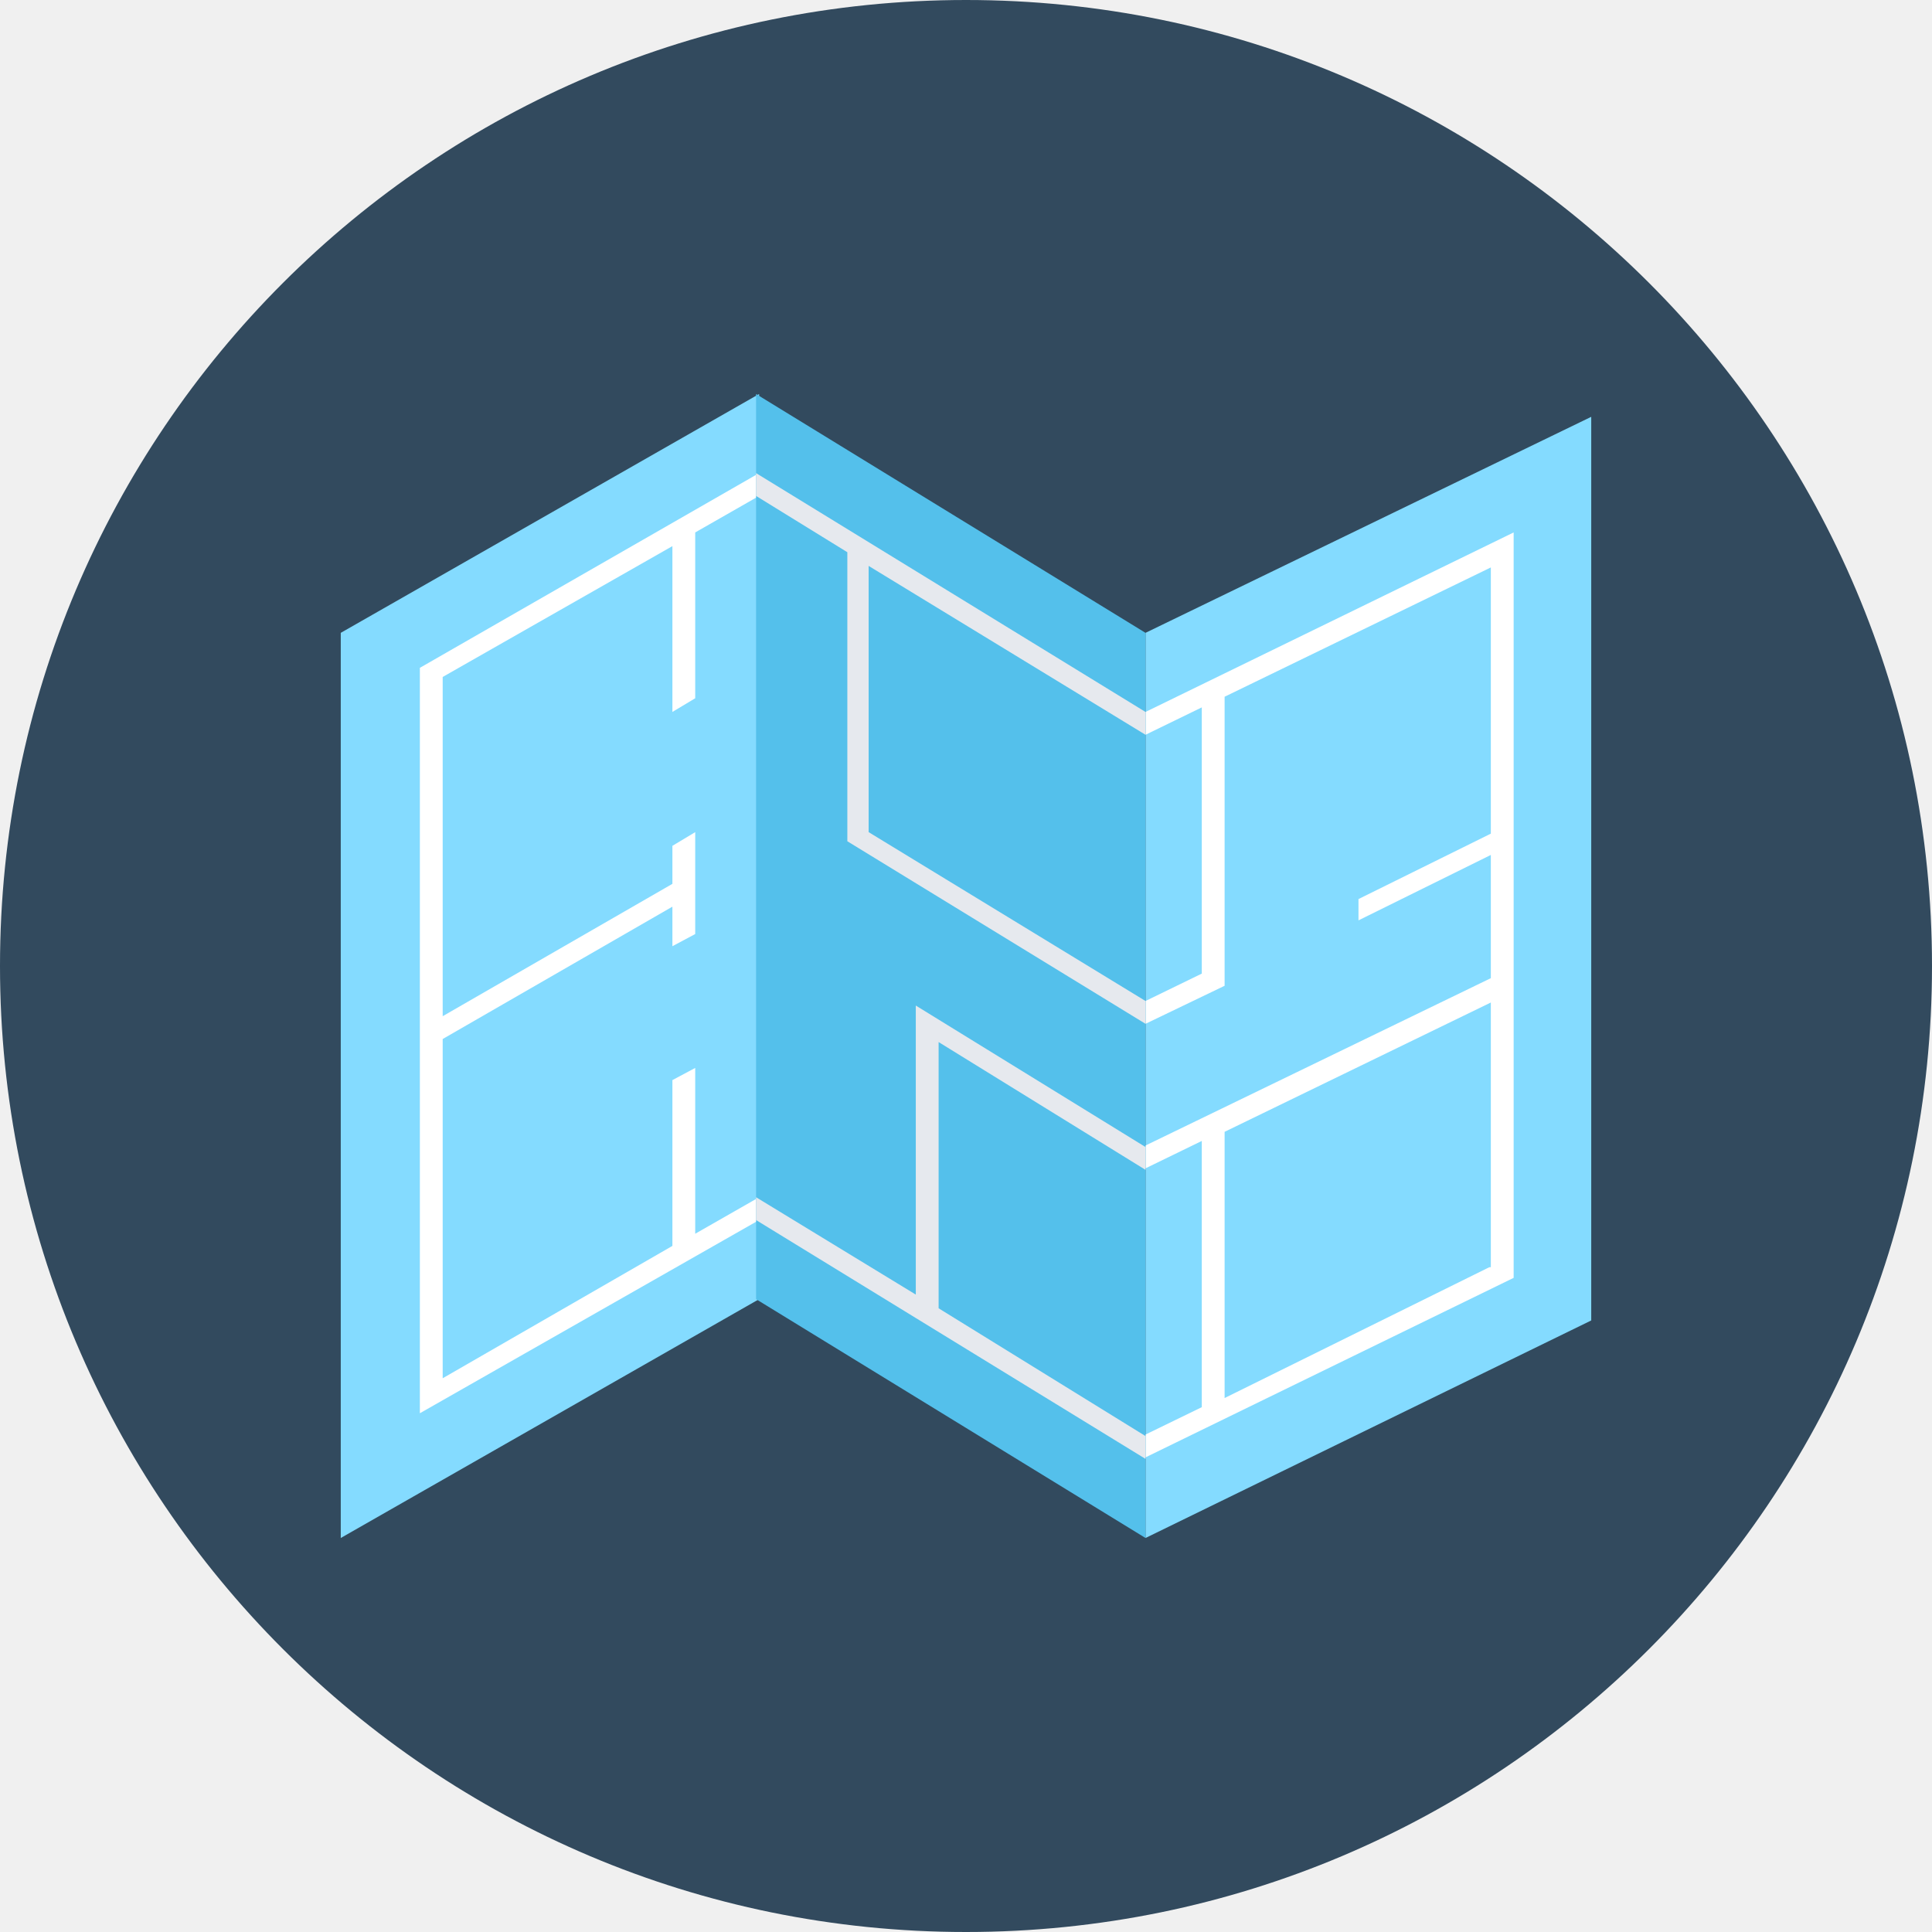
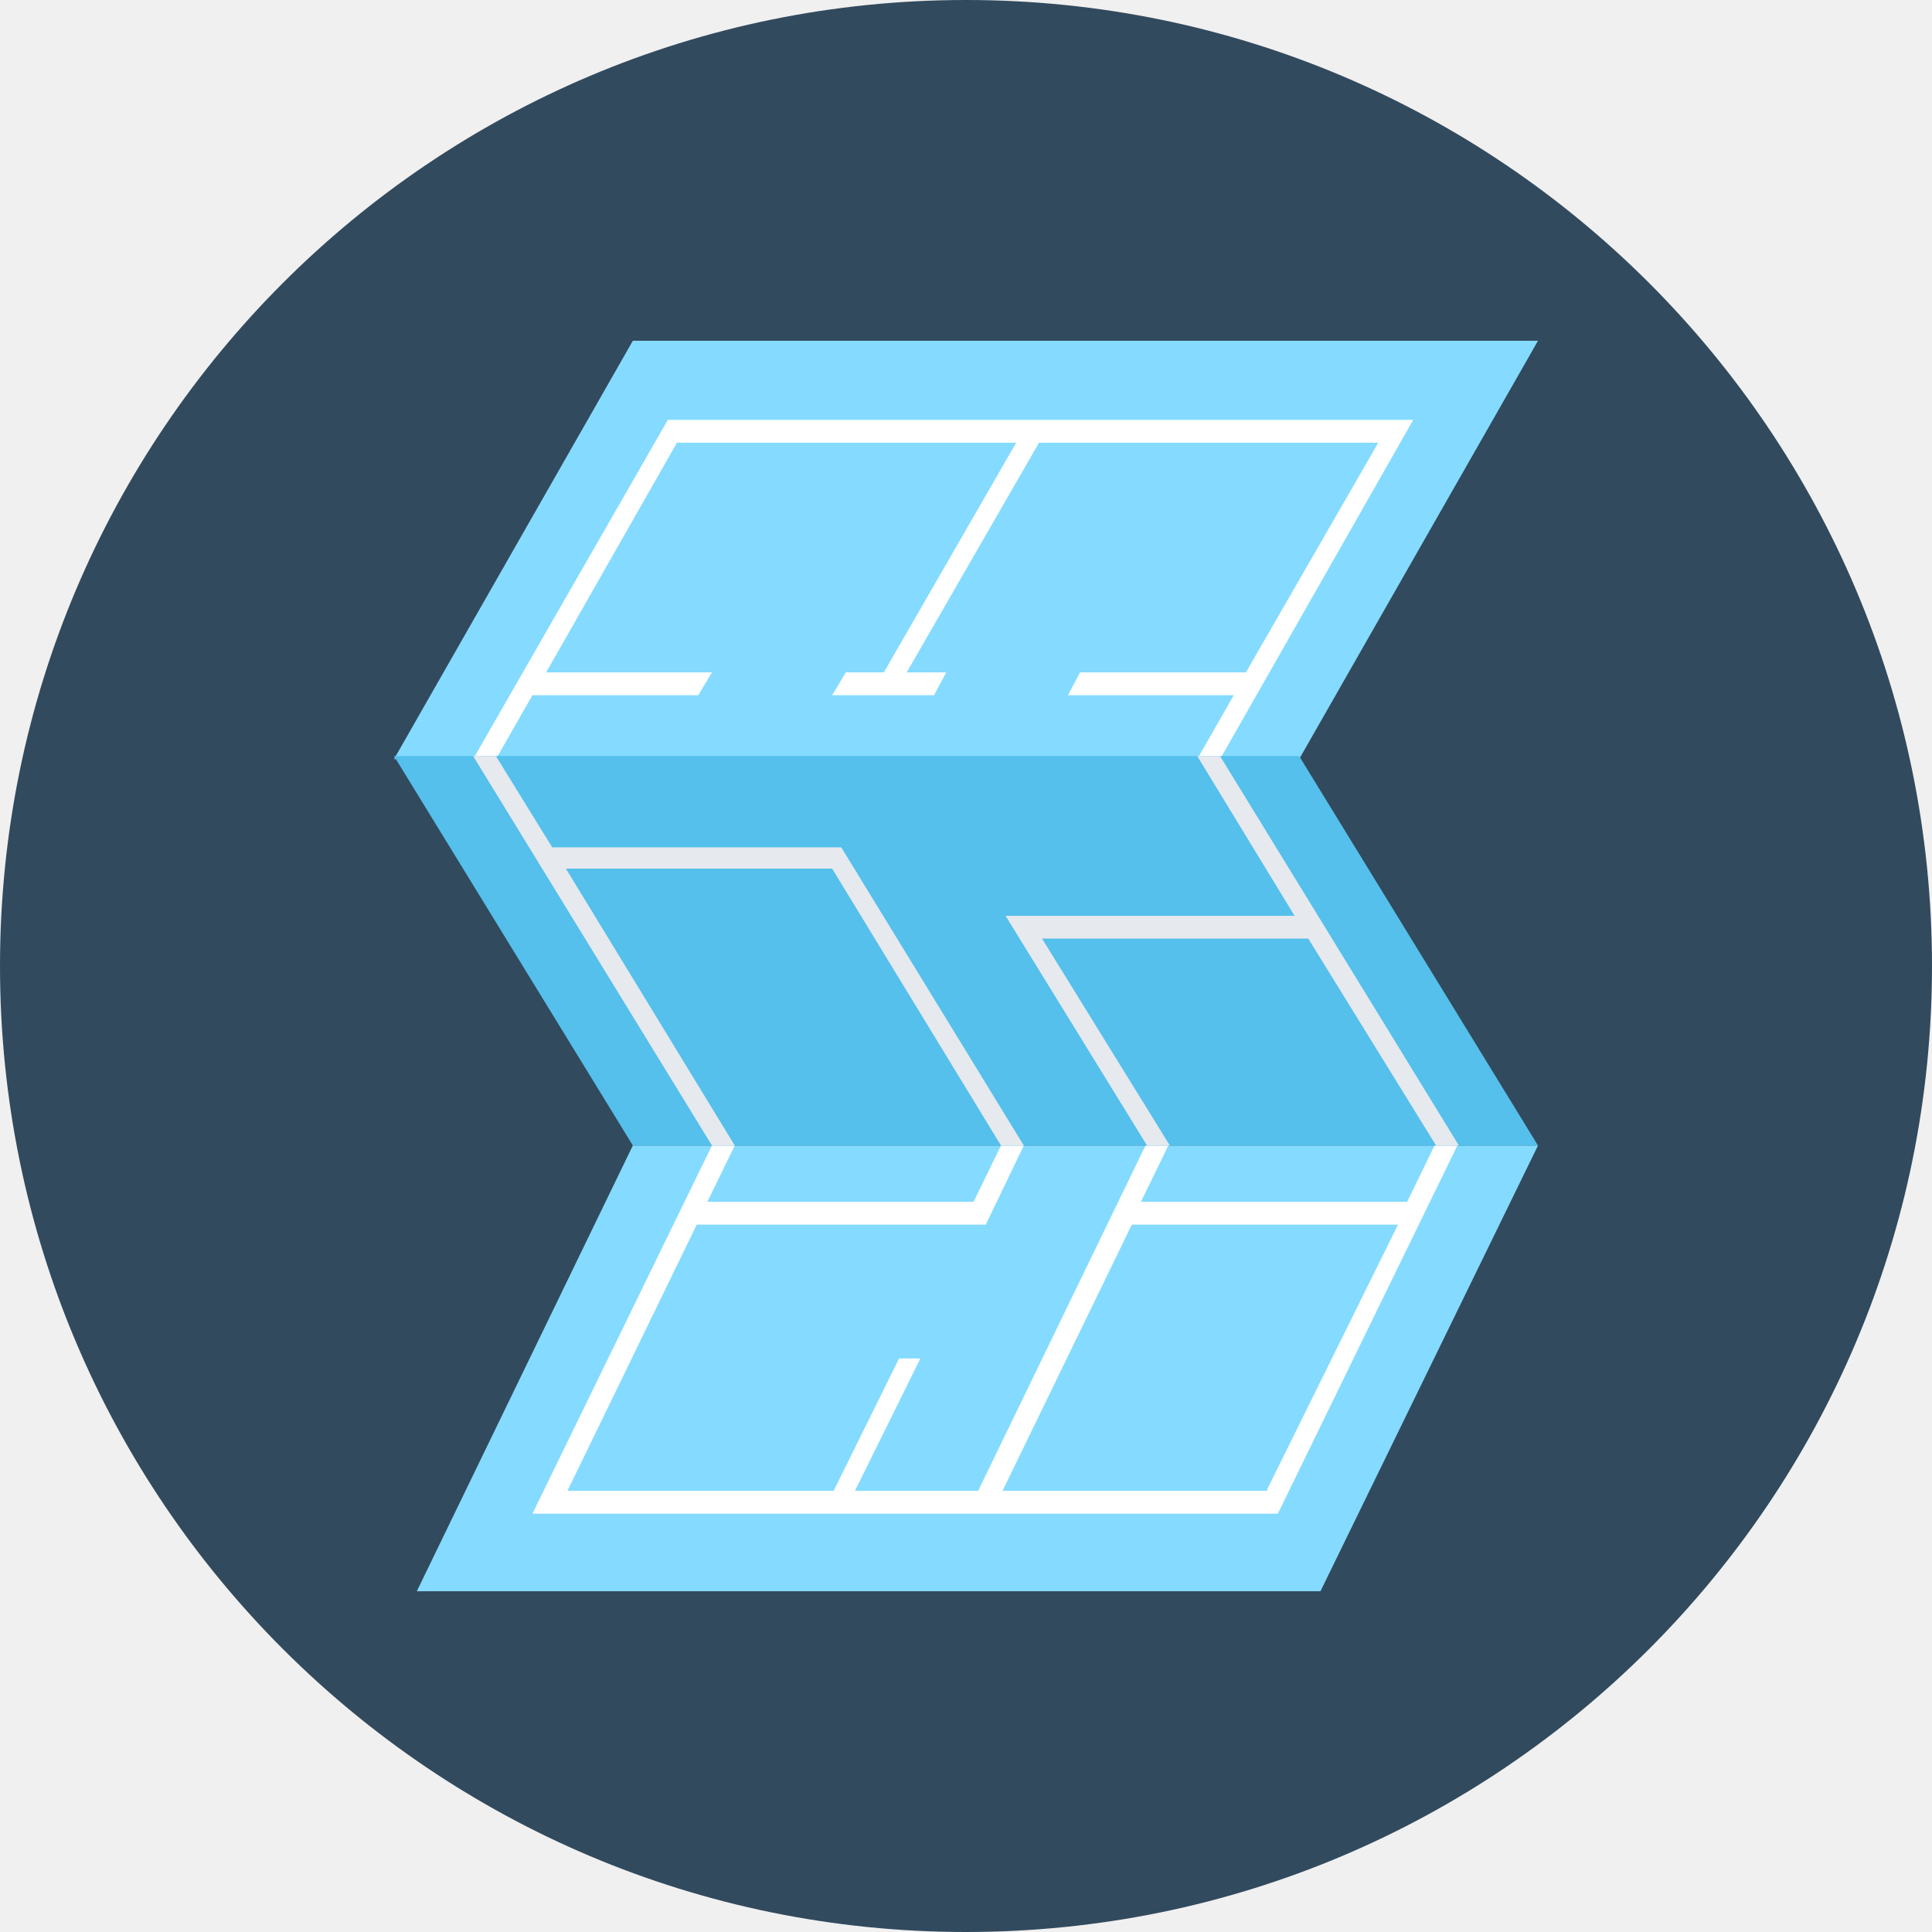
<svg xmlns="http://www.w3.org/2000/svg" version="1.1" id="Layer_1" x="0px" y="0px" viewBox="0 0 508 508" style="enable-background:new 0 0 508 508;" xml:space="preserve">
-   <circle style="fill:#324A5E;" cx="254" cy="254" r="254" />
-   <polygon style="fill:#84DBFF;" points="301.2,166.4 301.2,404.4 418.4,347.2 418.4,109.6 " />
-   <path style="fill:#FFFFFF;" d="M301.2,187.2v6L316,186v70l-14.8,7.2v6l20.8-10v-76l70-34v70l-34.8,17.2v5.6l34.8-17.2v32.4l-90.8,44  v6L316,300v70l-14.8,7.2v6L398,336V140L301.2,187.2z M391.6,333.2L322,367.6v-70l70-34v69.6H391.6z" />
-   <polygon style="fill:#84DBFF;" points="199.6,103.6 89.6,166.4 89.6,404.4 199.6,341.6 " />
-   <polygon style="fill:#FFFFFF;" points="199.6,314.8 182.8,324.4 182.8,280.8 176.8,284 176.8,327.6 116.4,362.4 116.4,273.2  176.8,238.4 176.8,248.8 182.8,245.6 182.8,218.8 176.8,222.4 176.8,232.4 116.4,267.2 116.4,178 176.8,143.6 176.8,187.2   182.8,183.6 182.8,140 199.6,130.4 199.6,124.4 110.4,175.6 110.4,371.6 199.6,320.8 " />
-   <polygon style="fill:#54C0EB;" points="198.8,103.6 198.8,341.6 301.2,404.4 301.2,166.4 " />
-   <g>
-     <polygon style="fill:#E6E9EE;" points="240.8,340.4 198.8,314.8 198.8,320.8 301.2,383.6 301.2,377.6 246.8,344 246.8,274      301.2,307.6 301.2,301.6 240.8,264.4  " />
-     <polygon style="fill:#E6E9EE;" points="301.2,193.2 301.2,187.2 198.8,124.4 198.8,130.4 222.8,145.2 222.8,221.2 301.2,269.2      301.2,263.2 228.4,218.8 228.4,148.8  " />
+   <defs id="defs23" />
+   <circle style="fill:#324a5e" cx="254" cy="254" id="circle2" r="254" transform="matrix(0,1,1,0,0,0)" />
+   <polygon style="fill:#84dbff" points="418.4,347.2 418.4,109.6 301.2,166.4 301.2,404.4 " id="polygon4" transform="matrix(0,1,1,0,0,0)" />
+   <path style="fill:#ffffff" d="m 187.2,301.2 h 6 L 186,316 h 70 l 7.2,-14.8 h 6 l -10,20.8 h -76 l -34,70 h 70 l 17.2,-34.8 H 242 L 224.8,392 h 32.4 l 44,-90.8 h 6 L 300,316 h 70 l 7.2,-14.8 h 6 L 336,398 H 140 Z m 146,90.4 34.4,-69.6 h -70 l -34,70 h 69.6 z" id="path6" />
+   <polygon style="fill:#84dbff" points="89.6,404.4 199.6,341.6 199.6,103.6 89.6,166.4 " id="polygon8" transform="matrix(0,1,1,0,0,0)" />
+   <polygon style="fill:#ffffff" points="182.8,280.8 176.8,284 176.8,327.6 116.4,362.4 116.4,273.2 176.8,238.4 176.8,248.8 182.8,245.6 182.8,218.8 176.8,222.4 176.8,232.4 116.4,267.2 116.4,178 176.8,143.6 176.8,187.2 182.8,183.6 182.8,140 199.6,130.4 199.6,124.4 110.4,175.6 110.4,371.6 199.6,320.8 199.6,314.8 182.8,324.4 " id="polygon10" transform="matrix(0,1,1,0,0,0)" />
+   <polygon style="fill:#54c0eb" points="301.2,404.4 301.2,166.4 198.8,103.6 198.8,341.6 " id="polygon12" transform="matrix(0,1,1,0,0,0)" />
+   <g id="g18" transform="matrix(0,1,1,0,0,0)">
+     <polygon style="fill:#e6e9ee" points="198.8,320.8 301.2,383.6 301.2,377.6 246.8,344 246.8,274 301.2,307.6 301.2,301.6 240.8,264.4 240.8,340.4 198.8,314.8 " id="polygon14" />
+     <polygon style="fill:#e6e9ee" points="198.8,124.4 198.8,130.4 222.8,145.2 222.8,221.2 301.2,269.2 301.2,263.2 228.4,218.8 228.4,148.8 301.2,193.2 301.2,187.2 " id="polygon16" />
  </g>
</svg>
